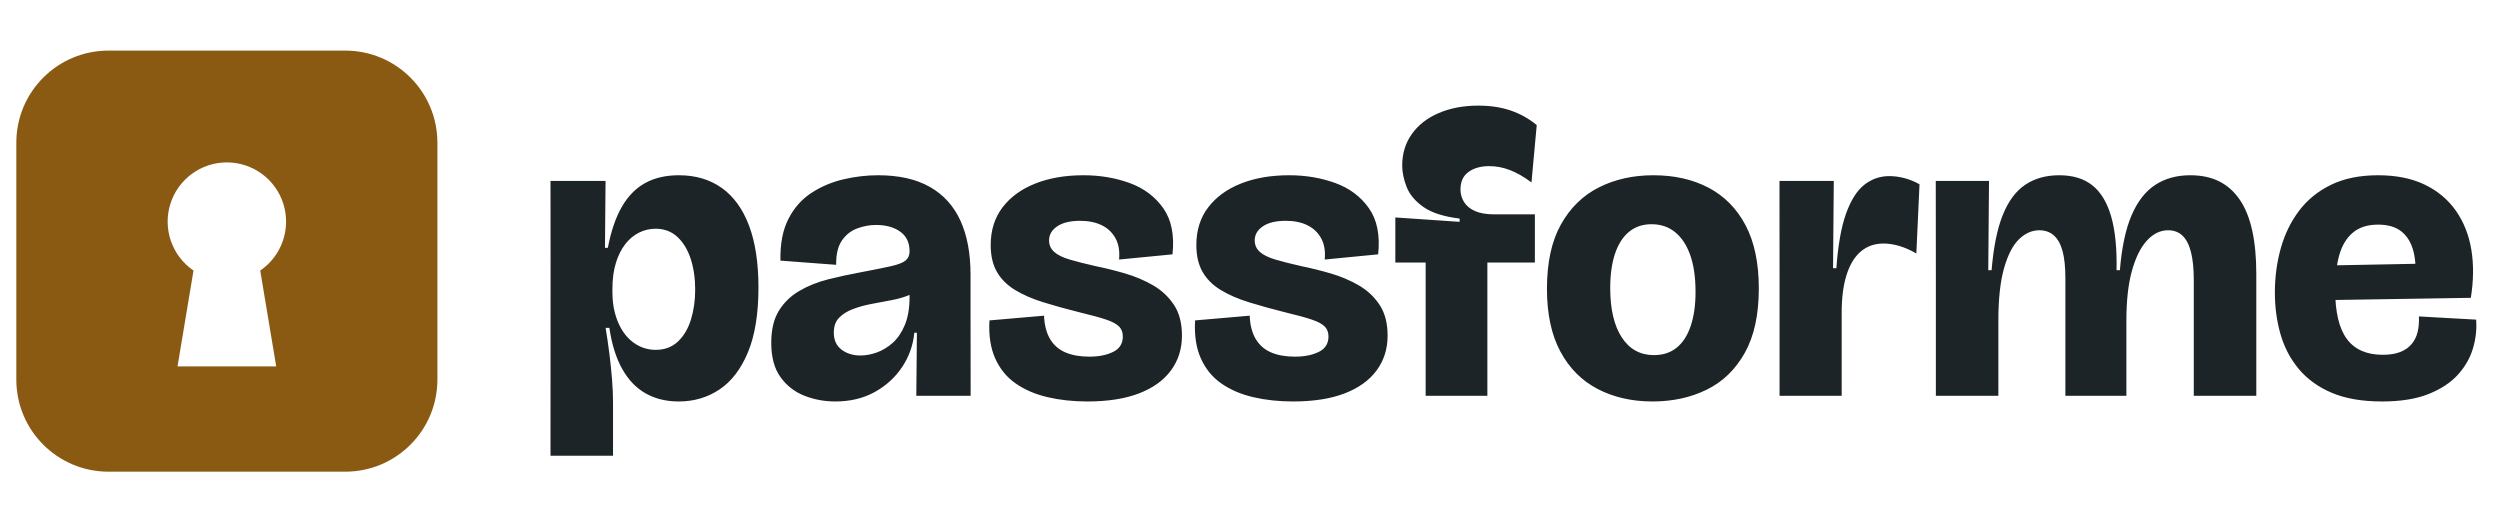
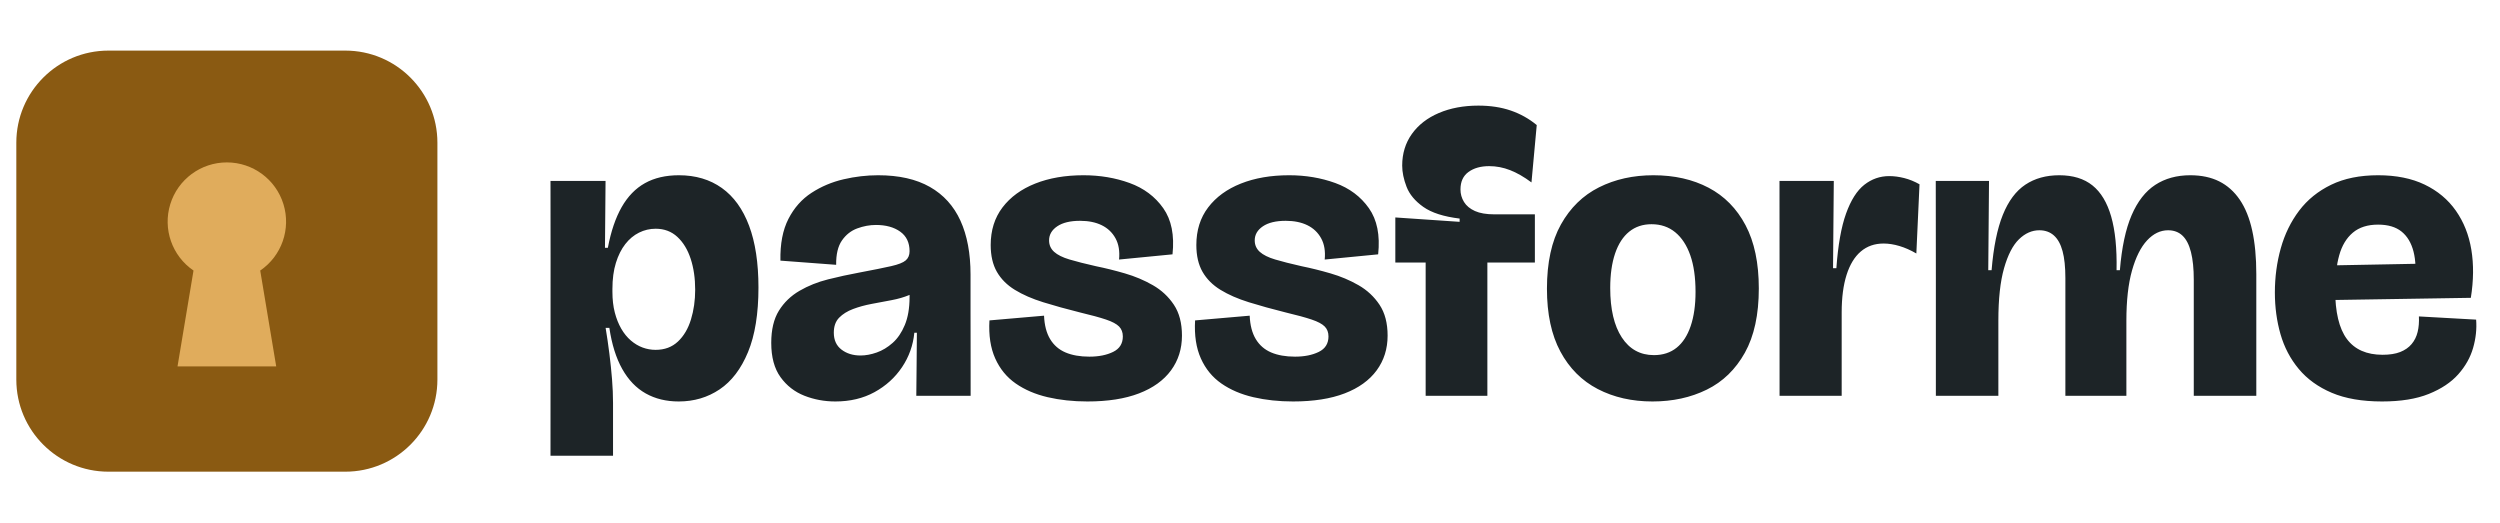
<svg xmlns="http://www.w3.org/2000/svg" viewBox="0 0 6127 1280">
  <g transform="translate(40 124) scale(16.125)">
-     <path fill-rule="evenodd" fill="#8a5a12" d="M14 0H50A14 14 0 0 1 64 14V50A14 14 0 0 1 50 64H14A14 14 0 0 1 0 50V14A14 14 0 0 1 14 0ZM26.93 33.43A9 9 0 1 1 37.07 33.43L39.5 48H24.5Z" />
+     <path fill="#8a5a12" d="M14 0H50A14 14 0 0 1 64 14V50A14 14 0 0 1 50 64H14A14 14 0 0 1 0 50V14A14 14 0 0 1 14 0Z" />
+     <path fill="#e0ac5c" d="M26.93 33.43A9 9 0 1 1 37.07 33.43L39.5 48H24.5Z" />
  </g>
  <path transform="translate(1312 970)" fill="#1d2427" d="M37.166 146.917 37.333 -333.418 37.166 -526.5H172.085L170.668 -362.667H177.752Q189.002 -422.667 211.502 -462.25Q234.001 -501.834 268.71 -521.167Q303.418 -540.5 351.752 -540.5Q413.252 -540.5 457.043 -509.292Q500.835 -478.084 523.835 -416.833Q546.835 -355.583 546.835 -265.333Q546.835 -169.0 521.251 -107.125Q495.668 -45.25 451.585 -15.667Q407.501 13.917 351.418 13.917Q305.502 13.917 270.543 -5.75Q235.585 -25.416 212.96 -65.708Q190.335 -105.999 181.419 -166.499L172.252 -166.416Q177.419 -135.5 181.46 -103.375Q185.502 -71.25 187.96 -40.792Q190.419 -10.333 190.419 17.5V146.917ZM294.75 -112.585Q327.833 -112.585 349.458 -132.918Q371.083 -153.251 381.416 -187.043Q391.749 -220.834 391.749 -259.917Q391.749 -302 380.708 -335.708Q369.666 -369.416 348.083 -389.415Q326.5 -409.415 294.834 -409.415Q273.418 -409.415 254.21 -399.916Q235.001 -390.416 220.502 -371.833Q206.002 -353.25 197.46 -325.833Q188.918 -298.417 188.918 -261.666V-255.083Q188.918 -226.499 194.752 -204.083Q200.585 -181.666 210.585 -164.375Q220.585 -147.084 234.085 -135.501Q247.585 -123.918 262.96 -118.251Q278.334 -112.585 294.75 -112.585ZM735.25 13.917Q695.167 13.917 659.375 -0.167Q623.583 -14.25 600.875 -45.708Q578.166 -77.167 578.166 -129.75Q578.166 -178.25 596.916 -208.542Q615.667 -238.834 647.458 -257.292Q679.25 -275.75 717.417 -285.334Q755.583 -294.917 793.5 -301.917Q846.083 -311.834 872.249 -317.792Q898.416 -323.75 907.791 -331.875Q917.166 -340 917.166 -354.333Q917.166 -385.833 894.291 -402.249Q871.417 -418.666 834.751 -418.666Q811.834 -418.666 789.001 -410.249Q766.168 -401.832 751.46 -380.708Q736.752 -359.583 737.252 -321L600.667 -331.249Q599.416 -392.833 620.291 -433.542Q641.166 -474.25 676.958 -497.459Q712.75 -520.667 755.334 -530.584Q797.917 -540.5 840.084 -540.5Q916.585 -540.5 966.876 -511.917Q1017.168 -483.333 1041.877 -429.125Q1066.585 -374.916 1066.585 -297.082V-202.582Q1066.668 -168.999 1066.71 -134.916Q1066.752 -100.833 1066.793 -67.208Q1066.835 -33.583 1066.835 0.0H933.667Q934.083 -37.166 934.416 -74.958Q934.75 -112.749 935.083 -154.582H928.833Q924.416 -108.416 898.708 -70.125Q873 -31.833 831.291 -8.958Q789.583 13.917 735.25 13.917ZM797.001 -98.751Q815.751 -98.751 836.542 -106.043Q857.333 -113.334 875.667 -129.584Q894 -145.834 905.5 -173.458Q917 -201.083 917.166 -240.833L917.249 -264.666L944.166 -268.333Q935.75 -255 916.458 -246.958Q897.167 -238.916 873.042 -234.375Q848.917 -229.833 824.292 -225.208Q799.668 -220.583 778.668 -212.666Q757.668 -204.75 744.585 -191.417Q731.502 -178.084 731.502 -154.667Q731.502 -127.584 750.377 -113.168Q769.252 -98.751 797.001 -98.751ZM1353.084 13.917Q1300.584 13.917 1255.542 3.417Q1210.5 -7.083 1177.417 -30.083Q1144.333 -53.083 1127.083 -91.5Q1109.833 -129.917 1112.916 -184.75L1246.752 -196.333Q1248.168 -161.334 1261.668 -138.918Q1275.168 -116.501 1299.376 -106.21Q1323.584 -95.918 1357.834 -95.918Q1392.333 -95.918 1416.083 -107.584Q1439.832 -119.251 1439.832 -145.5Q1439.832 -160.417 1430.624 -169.791Q1421.416 -179.166 1398.667 -186.833Q1375.917 -194.499 1334.917 -204.249Q1285.25 -216.666 1244.75 -229.25Q1204.25 -241.833 1175.291 -259.583Q1146.333 -277.333 1131.166 -303.792Q1116 -330.25 1116 -369.5Q1116 -423.583 1144.958 -461.667Q1173.917 -499.75 1225.125 -520.125Q1276.334 -540.5 1343.501 -540.5Q1404.001 -540.5 1456.376 -521.5Q1508.751 -502.5 1538.918 -459.75Q1569.085 -417 1561.584 -346.667L1430.583 -333.917Q1433.583 -364.583 1421.916 -385.874Q1410.25 -407.166 1388.167 -417.999Q1366.084 -428.832 1335 -428.832Q1299.001 -428.832 1279.043 -415.333Q1259.085 -401.833 1259.085 -380.833Q1259.085 -364 1271.46 -352.792Q1283.835 -341.584 1309.293 -334.001Q1334.751 -326.418 1373.917 -317.584Q1408.084 -310.667 1444.917 -299.959Q1481.751 -289.251 1513.459 -271.042Q1545.168 -252.834 1564.959 -223.084Q1584.751 -193.334 1584.751 -147.5Q1584.751 -98.834 1557.876 -62.25Q1531.001 -25.667 1479.501 -5.875Q1428.001 13.917 1353.084 13.917ZM1857.084 13.917Q1804.584 13.917 1759.542 3.417Q1714.5 -7.083 1681.417 -30.083Q1648.333 -53.083 1631.083 -91.5Q1613.833 -129.917 1616.916 -184.75L1750.752 -196.333Q1752.168 -161.334 1765.668 -138.918Q1779.168 -116.501 1803.376 -106.21Q1827.584 -95.918 1861.834 -95.918Q1896.333 -95.918 1920.083 -107.584Q1943.832 -119.251 1943.832 -145.5Q1943.832 -160.417 1934.624 -169.791Q1925.416 -179.166 1902.667 -186.833Q1879.917 -194.499 1838.917 -204.249Q1789.25 -216.666 1748.75 -229.25Q1708.25 -241.833 1679.291 -259.583Q1650.333 -277.333 1635.166 -303.792Q1620 -330.25 1620 -369.5Q1620 -423.583 1648.958 -461.667Q1677.917 -499.75 1729.125 -520.125Q1780.334 -540.5 1847.501 -540.5Q1908.001 -540.5 1960.376 -521.5Q2012.751 -502.5 2042.918 -459.75Q2073.085 -417 2065.584 -346.667L1934.583 -333.917Q1937.583 -364.583 1925.916 -385.874Q1914.25 -407.166 1892.167 -417.999Q1870.084 -428.832 1839 -428.832Q1803.001 -428.832 1783.043 -415.333Q1763.085 -401.833 1763.085 -380.833Q1763.085 -364 1775.46 -352.792Q1787.835 -341.584 1813.293 -334.001Q1838.751 -326.418 1877.917 -317.584Q1912.084 -310.667 1948.917 -299.959Q1985.751 -289.251 2017.459 -271.042Q2049.168 -252.834 2068.959 -223.084Q2088.751 -193.334 2088.751 -147.5Q2088.751 -98.834 2061.876 -62.25Q2035.001 -25.667 1983.501 -5.875Q1932.001 13.917 1857.084 13.917ZM2182 0.0V-326.666H2107.667V-437.084L2265.251 -426.334V-434.334Q2206.667 -441.417 2176.292 -462.917Q2145.916 -484.417 2135.208 -512.209Q2124.5 -540.001 2124.5 -564.084Q2124.5 -608.501 2148.292 -641.792Q2172.084 -675.084 2214.5 -693.126Q2256.917 -711.167 2311.168 -711.167Q2355.334 -711.167 2390.543 -699.084Q2425.751 -687.001 2454.251 -663.501L2441.335 -522.916Q2414.168 -543.165 2389.001 -552.999Q2363.835 -562.832 2337.752 -562.832Q2306.585 -562.832 2286.96 -548.541Q2267.335 -534.249 2267.335 -505.666Q2267.335 -489.083 2276.002 -475.0Q2284.668 -460.917 2302.835 -452.792Q2321.001 -444.667 2350.751 -444.667H2449.668V-326.666H2333.252V0.0ZM2737.833 13.917Q2662.5 13.917 2603.833 -16.542Q2545.166 -47.0 2512.208 -108.375Q2479.25 -169.75 2479.25 -262.417Q2479.25 -358.584 2513.541 -419.917Q2547.833 -481.25 2606.833 -510.875Q2665.833 -540.5 2740.084 -540.5Q2817.167 -540.5 2875.334 -509.959Q2933.501 -479.417 2966.001 -418Q2998.501 -356.584 2998.501 -263Q2998.501 -166.75 2964.292 -105.458Q2930.084 -44.167 2871.084 -15.125Q2812.084 13.917 2737.833 13.917ZM2741.417 -99.668Q2774.416 -99.668 2796.999 -117.751Q2819.582 -135.834 2831.499 -170.876Q2843.415 -205.917 2843.415 -254.583Q2843.415 -307.833 2830.54 -344.458Q2817.666 -381.083 2793.624 -400.791Q2769.583 -420.499 2735.583 -420.499Q2703.501 -420.499 2680.876 -402.249Q2658.251 -383.999 2646.293 -348.833Q2634.335 -313.667 2634.335 -264.25Q2634.335 -186.334 2662.71 -143.001Q2691.084 -99.668 2741.417 -99.668ZM3049.333 0.0V-281.751L3049.166 -526.5H3182.251L3180.419 -312.751H3188.585Q3194.585 -397.168 3212.293 -446.543Q3230.002 -495.917 3257.085 -517.167Q3284.168 -538.417 3318.085 -538.417Q3335.668 -538.417 3354.71 -533.625Q3373.752 -528.834 3392.335 -518.333L3384.585 -348.748Q3363.335 -361.081 3343.001 -367.123Q3322.668 -373.165 3304.334 -373.165Q3271.334 -373.165 3248.46 -353.665Q3225.585 -334.165 3213.585 -296.333Q3201.585 -258.5 3201.585 -204.418V0.0ZM3432.416 0.0V-285.169L3432.166 -526.5H3562.668L3560.835 -307.835H3569.002Q3576.002 -392.584 3596.543 -443.459Q3617.085 -494.334 3651.752 -517.417Q3686.418 -540.5 3734.835 -540.5Q3785.168 -540.5 3816.251 -515.542Q3847.335 -490.584 3862.085 -439.251Q3876.835 -387.918 3875.252 -307.835H3883.418Q3890.252 -391.584 3912.127 -442.459Q3934.002 -493.334 3970.127 -516.917Q4006.252 -540.5 4055.918 -540.5Q4096.835 -540.5 4126.835 -525.5Q4156.835 -510.5 4177.293 -480.459Q4197.752 -450.417 4207.752 -404.875Q4217.752 -359.334 4217.752 -298.25V0.0H4064.499V-284.334Q4064.499 -325.083 4057.624 -352.166Q4050.75 -379.249 4036.875 -392.457Q4023.0 -405.665 4001.5 -405.665Q3973.168 -405.665 3950.043 -380.832Q3926.918 -355.999 3913.127 -307.041Q3899.335 -258.084 3899.335 -184.167V0.0H3749.833V-288.584Q3749.833 -328.916 3742.916 -354.541Q3736 -380.166 3721.708 -392.915Q3707.417 -405.665 3686 -405.665Q3658.834 -405.665 3636.168 -383.666Q3613.502 -361.666 3599.543 -312.708Q3585.585 -263.75 3585.585 -184.167V0.0ZM4526 13.917Q4452.75 13.917 4402.791 -7.292Q4352.833 -28.5 4321.833 -65.709Q4290.833 -102.917 4277.041 -151Q4263.25 -199.084 4263.25 -252.917Q4263.25 -309.917 4277.791 -361.708Q4292.333 -413.5 4322.75 -453.709Q4353.166 -493.917 4401.208 -517.209Q4449.25 -540.5 4516.25 -540.5Q4582.584 -540.5 4630.292 -517.584Q4678.001 -494.667 4706.876 -453.542Q4735.751 -412.416 4744.751 -358.083Q4753.751 -303.749 4743.501 -240.083L4358.668 -233.999V-318.75L4626.666 -323.833L4605.832 -274.75Q4611.332 -321.166 4603.082 -353.333Q4594.833 -385.499 4573.708 -402.499Q4552.583 -419.499 4516.25 -419.499Q4477.751 -419.499 4454.334 -399.791Q4430.918 -380.083 4420.96 -344.375Q4411.002 -308.667 4411.002 -260.333Q4411.002 -177.751 4439.793 -139.126Q4468.584 -100.501 4527.25 -100.501Q4553.166 -100.501 4570.416 -107.293Q4587.666 -114.084 4598.291 -126.626Q4608.915 -139.167 4613.124 -156.417Q4617.332 -173.667 4616.249 -194.5L4756.501 -186.667Q4759.167 -152.5 4749.084 -117.375Q4739.001 -82.25 4712.709 -52.667Q4686.418 -23.084 4640.584 -4.583Q4594.751 13.917 4526 13.917Z" />
</svg>
